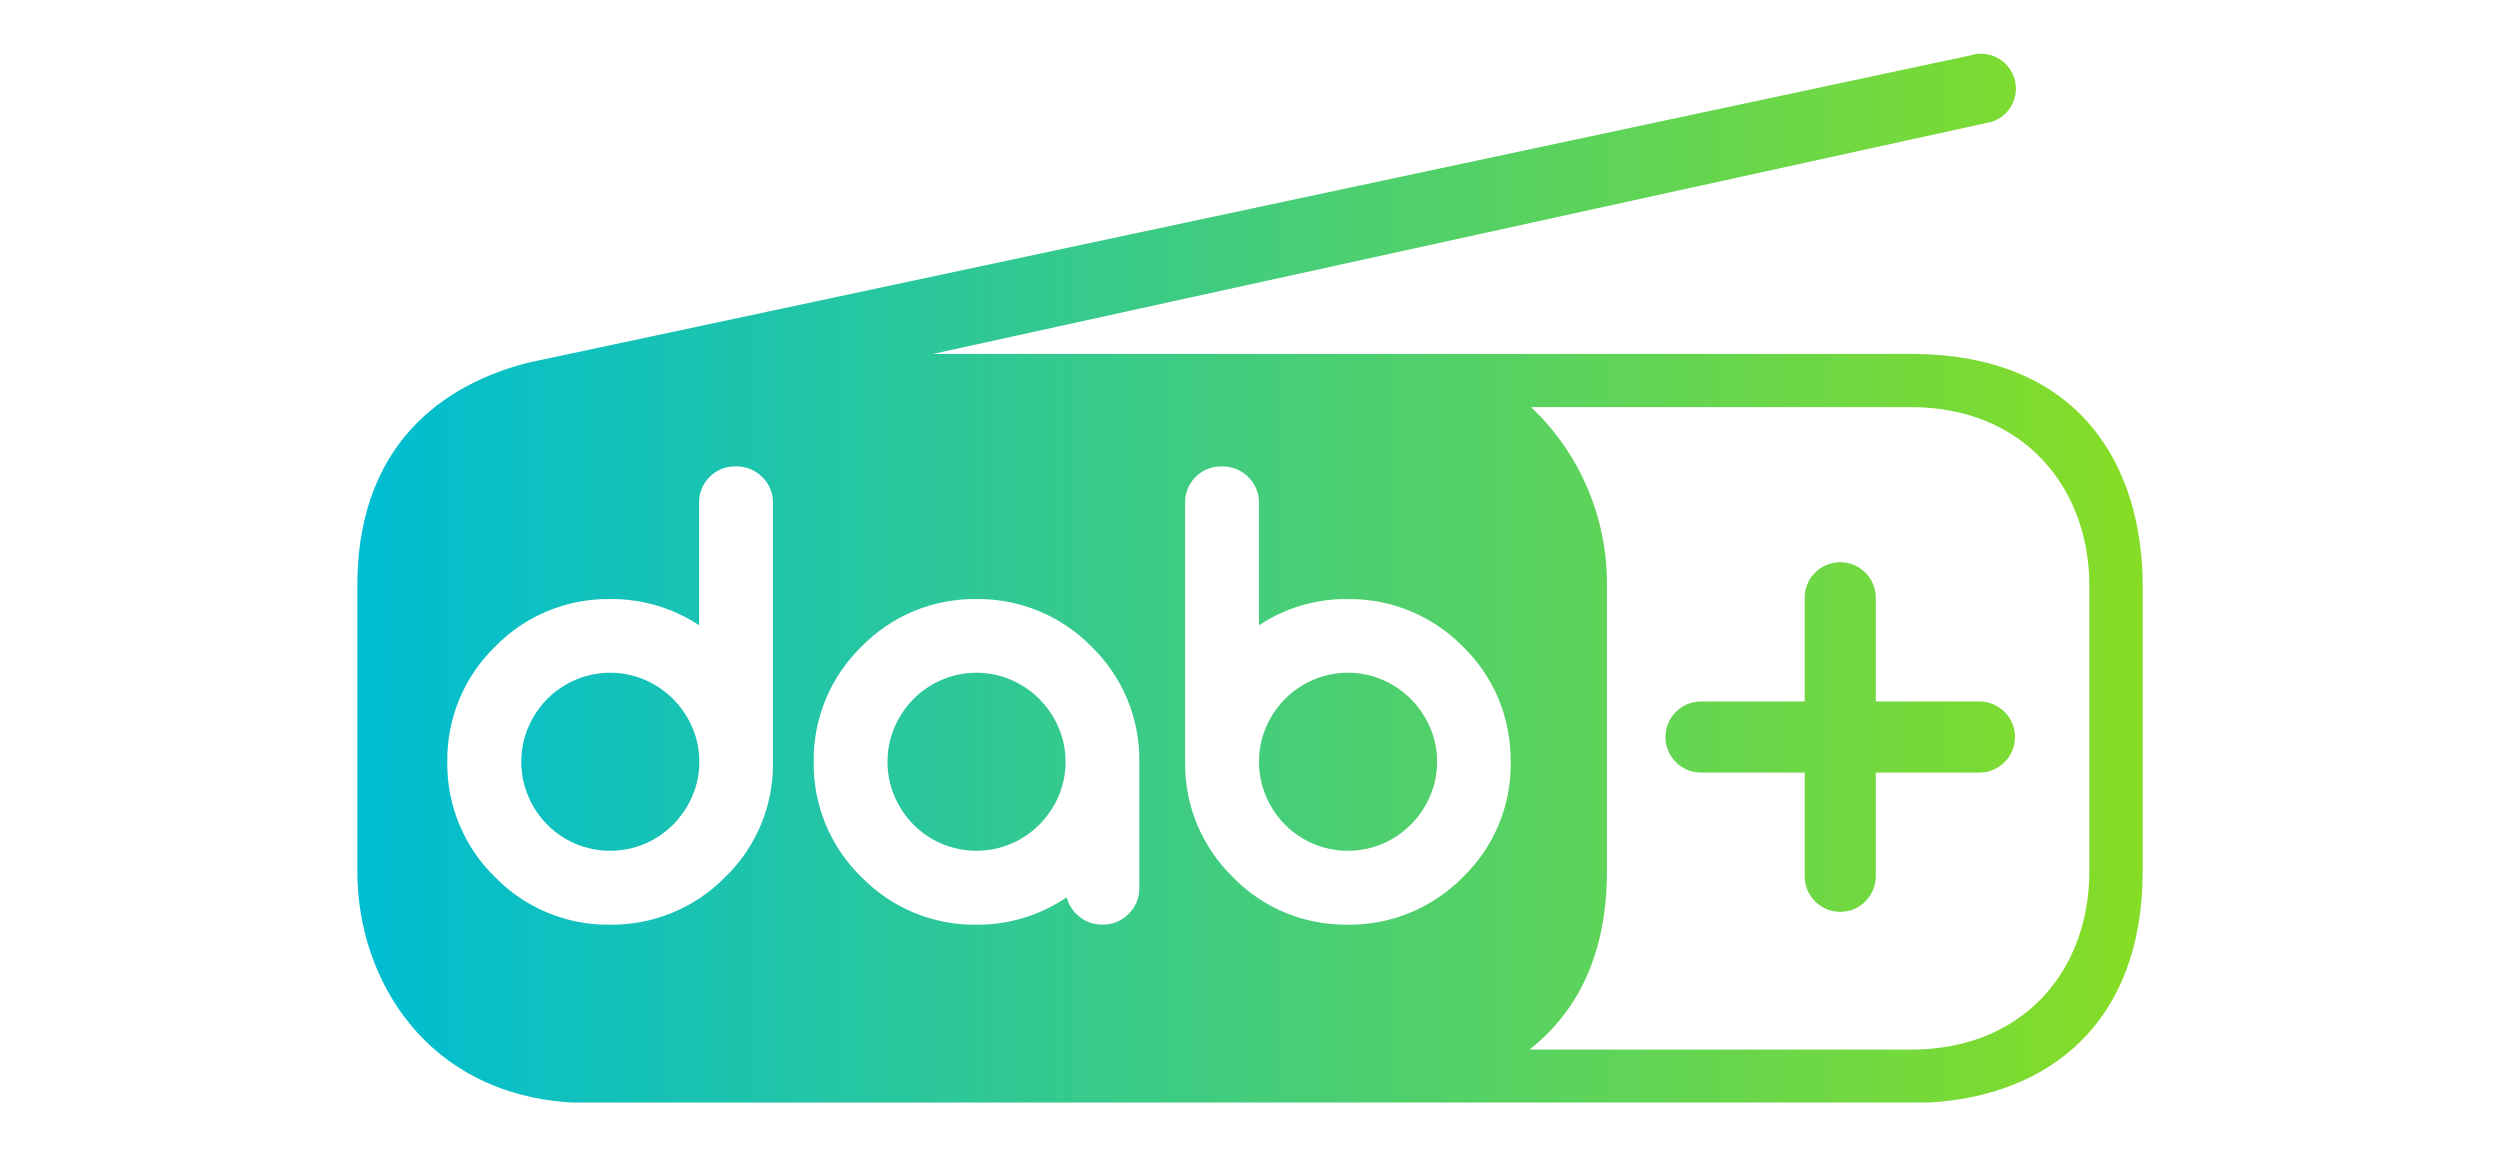
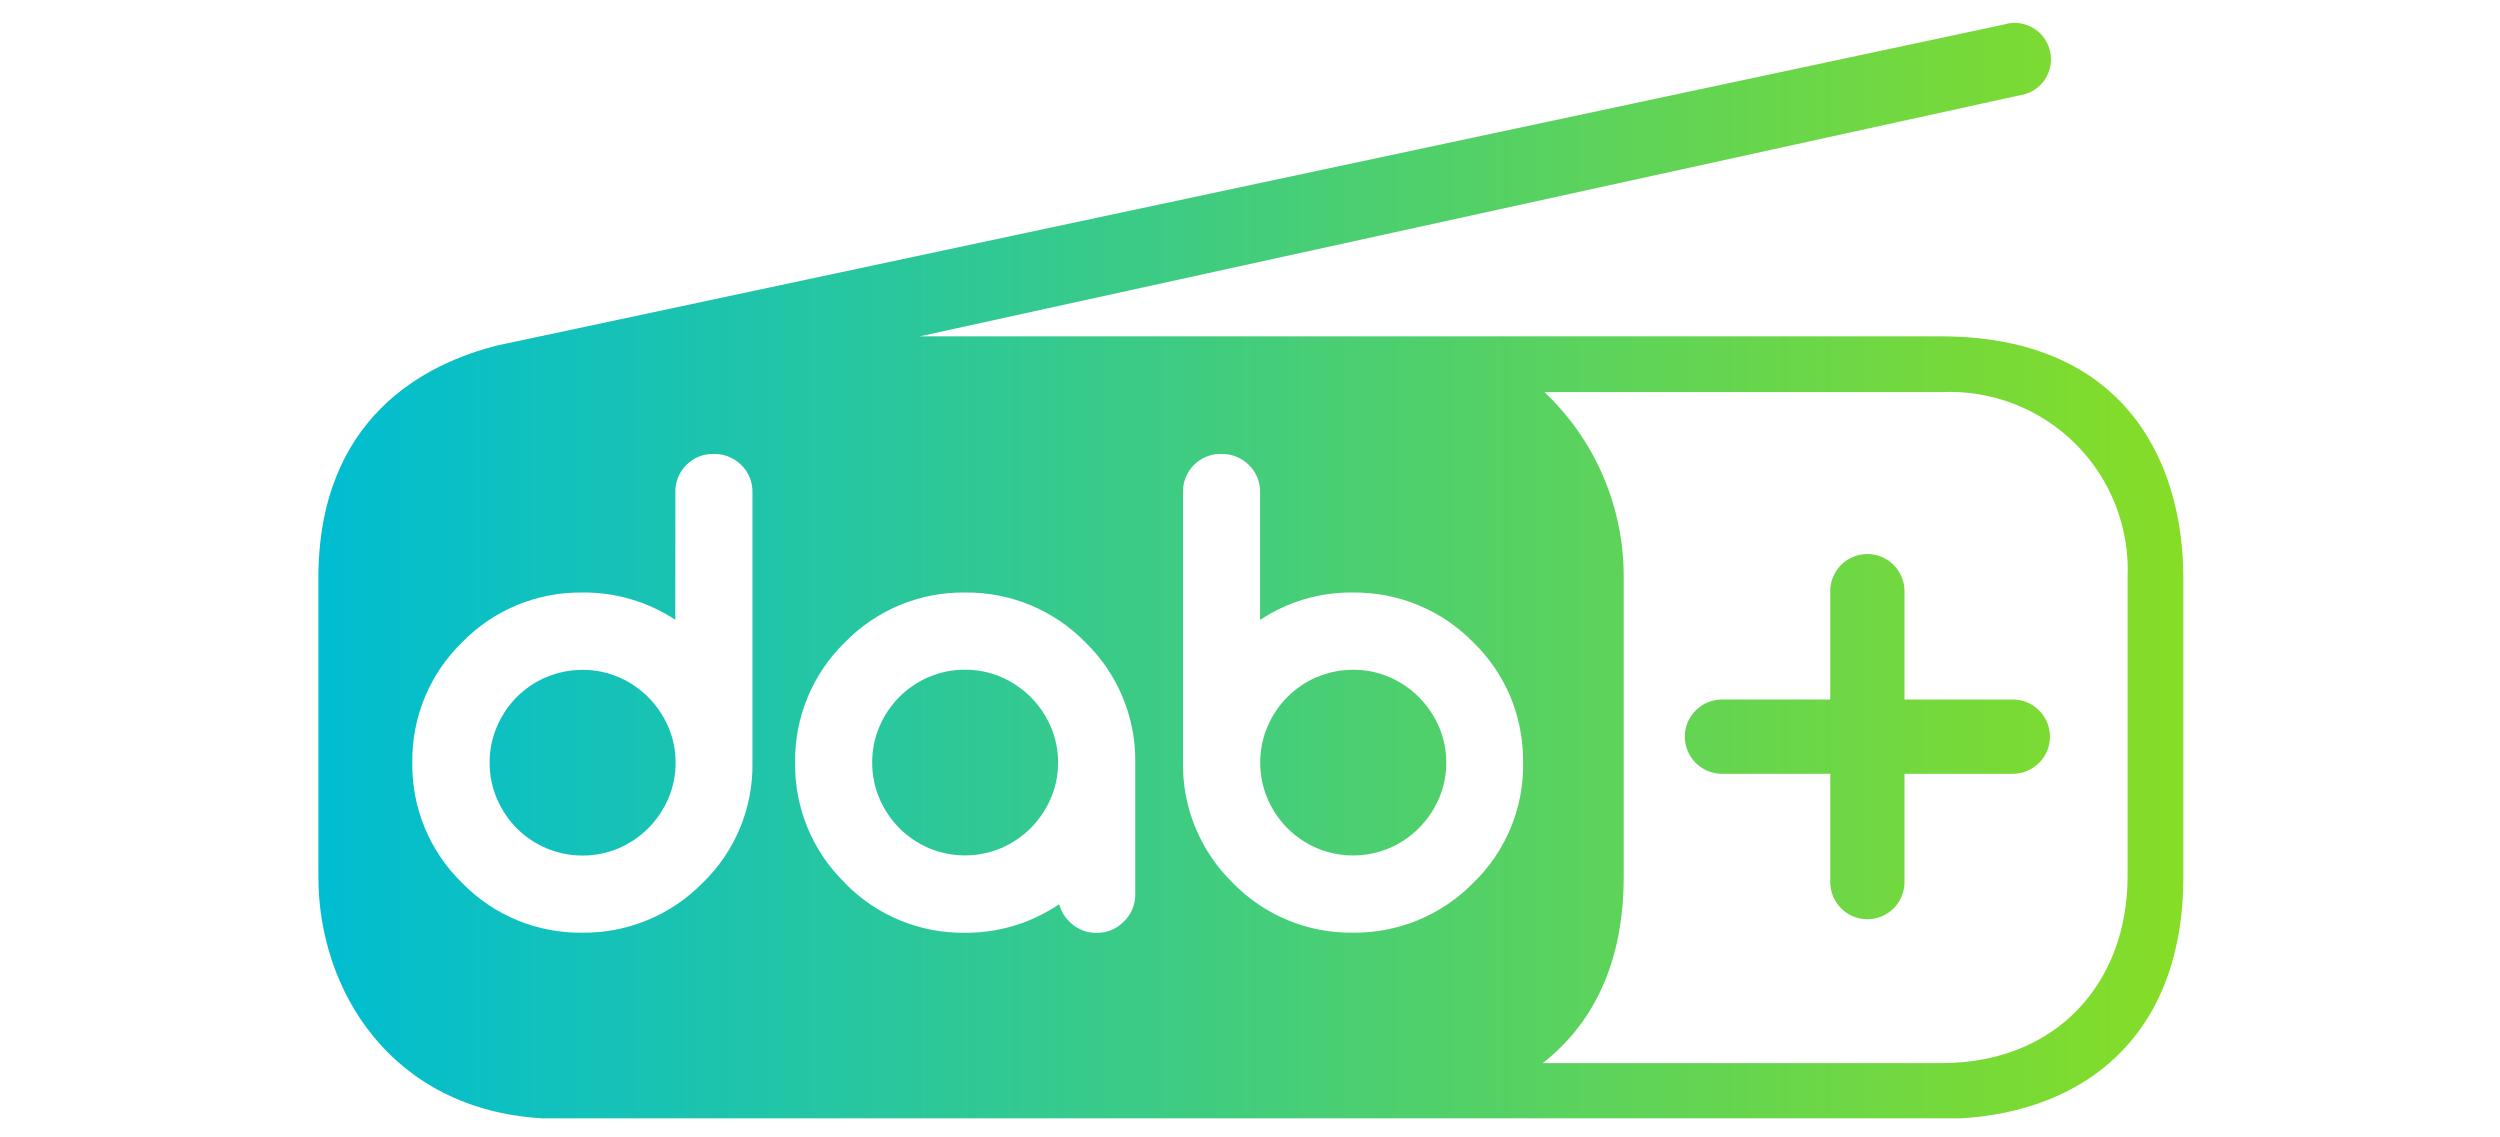
- <svg xmlns="http://www.w3.org/2000/svg" id="Partner_logo02_modify" width="140" height="65" viewBox="0 0 140 65">
+ <svg xmlns="http://www.w3.org/2000/svg" width="110" height="50" viewBox="0 0 110 50">
  <defs>
+     <style>
+       .cls-1 {
+         fill: none;
+       }
+ 
+       .cls-2 {
+         clip-path: url(#clip-path);
+       }
+ 
+       .cls-3 {
+         fill: rgba(0,0,0,0);
+       }
+ 
+       .cls-4 {
+         fill: url(#linear-gradient);
+       }
+     </style>
+     <clipPath id="clip-path">
+       <rect id="사각형_2076" data-name="사각형 2076" class="cls-1" width="110" height="50" transform="translate(516.568 1911.282)" />
+     </clipPath>
    <linearGradient id="linear-gradient" y1="0.5" x2="1" y2="0.5" gradientUnits="objectBoundingBox">
      <stop offset="0" stop-color="#00bdd2" />
      <stop offset="1" stop-color="#86dd25" />
    </linearGradient>
  </defs>
-   <rect id="사각형_2076" data-name="사각형 2076" width="140" height="65" fill="none" />
-   <g id="DAB__logo" data-name="DAB+_logo" transform="translate(20 3)">
-     <g id="Background">
-       <rect id="사각형_2747" data-name="사각형 2747" width="100" height="59" fill="rgba(0,0,0,0)" />
-     </g>
-     <g id="Layer_1">
-       <path id="패스_5206" data-name="패스 5206" d="M90.355.1,9.626,17.3C5.781,18.258.01,21.138.01,29.8h0v15.99c0,6.084,3.9,12.467,11.988,12.95H88.061C94.61,58.362,99.99,54.4,99.99,45.785h0V29.8c0-6.573-3.4-12.98-12.98-12.98H32.245L91.531,3.823A1.95,1.95,0,0,0,92.8,1.374h0A1.95,1.95,0,0,0,90.944.01h0A1.95,1.95,0,0,0,90.355.1M69.989,45.785V29.8A13.592,13.592,0,0,0,65.742,19.8H87.01c6.4,0,9.994,4.6,9.994,9.994h0v15.99c0,5.55-3.678,9.994-9.994,9.994H65.648c2.721-2.127,4.341-5.394,4.341-9.994m-20.953.328a8.825,8.825,0,0,1-2.67-6.448h0V25.177a2.006,2.006,0,0,1,.588-1.471h0a2.006,2.006,0,0,1,1.472-.588h0a2.043,2.043,0,0,1,1.466.582h0a1.982,1.982,0,0,1,.609,1.477h0v6.84a8.77,8.77,0,0,1,4.983-1.47h0a8.885,8.885,0,0,1,6.445,2.668h0a8.9,8.9,0,0,1,2,2.943h0a9.131,9.131,0,0,1,.669,3.507h0a8.76,8.76,0,0,1-2.673,6.45h0a8.889,8.889,0,0,1-6.445,2.668h0a8.824,8.824,0,0,1-6.448-2.67M19.149,25.177a2,2,0,0,1,.589-1.471h0a2,2,0,0,1,1.472-.588h0a2.041,2.041,0,0,1,1.465.582h0a1.981,1.981,0,0,1,.61,1.477h0V39.665a8.759,8.759,0,0,1-2.672,6.45h0a8.9,8.9,0,0,1-6.446,2.668h0a8.824,8.824,0,0,1-6.448-2.67h0a8.821,8.821,0,0,1-2.67-6.448h0a8.828,8.828,0,0,1,2.67-6.449h0a8.83,8.83,0,0,1,6.448-2.669h0a8.872,8.872,0,0,1,4.982,1.466h0Zm9.088,20.936a8.822,8.822,0,0,1-2.67-6.447h0a8.827,8.827,0,0,1,2.67-6.449h0a8.824,8.824,0,0,1,6.447-2.67h0a8.884,8.884,0,0,1,6.446,2.669h0a8.828,8.828,0,0,1,2.672,6.45h0v7.057a1.993,1.993,0,0,1-.6,1.456h0a1.989,1.989,0,0,1-1.455.6h0a2.012,2.012,0,0,1-1.473-.6h0a2.007,2.007,0,0,1-.538-.926h0a9.266,9.266,0,0,1-1.984,1.008h0a8.915,8.915,0,0,1-3.064.522h0a8.82,8.82,0,0,1-6.447-2.67M81.062,30.474v5.809H75.256a1.991,1.991,0,0,0-1.991,1.991h0a1.991,1.991,0,0,0,1.991,1.991h5.806v5.806a1.992,1.992,0,0,0,1.991,1.991h0a1.992,1.992,0,0,0,1.991-1.991h0V40.265H90.85a1.992,1.992,0,0,0,1.991-1.991h0a1.992,1.992,0,0,0-1.991-1.991H85.044V30.474a1.99,1.99,0,0,0-1.991-1.99h0a1.99,1.99,0,0,0-1.991,1.99m-48.334,4.6a5.051,5.051,0,0,0-1.577,1.072h0a5.13,5.13,0,0,0-1.061,1.587h0a4.859,4.859,0,0,0-.389,1.928h0a4.854,4.854,0,0,0,.389,1.927h0a5.123,5.123,0,0,0,1.061,1.588h0a5.061,5.061,0,0,0,1.577,1.072h0a5.011,5.011,0,0,0,3.9,0h0a5.071,5.071,0,0,0,1.587-1.081h0a5.129,5.129,0,0,0,1.067-1.588h0a4.793,4.793,0,0,0,.389-1.918h0a4.809,4.809,0,0,0-.389-1.919h0a5.149,5.149,0,0,0-1.068-1.588h0a5.085,5.085,0,0,0-1.586-1.08h0a4.816,4.816,0,0,0-1.939-.4h0a4.864,4.864,0,0,0-1.957.4m20.8,0a5.067,5.067,0,0,0-1.577,1.072h0a5.077,5.077,0,0,0-1.061,1.588h0a4.849,4.849,0,0,0-.389,1.926h0a4.845,4.845,0,0,0,.389,1.928h0a5.087,5.087,0,0,0,1.06,1.587h0a5.018,5.018,0,0,0,1.578,1.073h0a5.011,5.011,0,0,0,3.9,0h0a5.061,5.061,0,0,0,1.586-1.081h0a5.167,5.167,0,0,0,1.068-1.588h0a4.778,4.778,0,0,0,.389-1.919h0a4.775,4.775,0,0,0-.389-1.917h0a5.189,5.189,0,0,0-1.068-1.589h0a5.109,5.109,0,0,0-1.586-1.08h0a4.824,4.824,0,0,0-1.94-.4h0a4.863,4.863,0,0,0-1.956.4m-41.317,0a5.088,5.088,0,0,0-1.579,1.072h0a5.122,5.122,0,0,0-1.058,1.587h0a4.841,4.841,0,0,0-.39,1.927h0a4.828,4.828,0,0,0,.39,1.928h0a5.111,5.111,0,0,0,1.058,1.587h0a5.056,5.056,0,0,0,1.579,1.073h0a5.007,5.007,0,0,0,3.9,0h0a5.075,5.075,0,0,0,1.586-1.08h0a5.151,5.151,0,0,0,1.067-1.589h0a4.778,4.778,0,0,0,.389-1.919h0a4.783,4.783,0,0,0-.389-1.918h0a5.158,5.158,0,0,0-1.067-1.588h0a5.08,5.08,0,0,0-1.586-1.08h0a4.818,4.818,0,0,0-1.94-.4h0a4.859,4.859,0,0,0-1.956.4" fill="url(#linear-gradient)" />
+   <g id="마스크_그룹_34" data-name="마스크 그룹 34" class="cls-2" transform="translate(-516.568 -1911.282)">
+     <g id="DAB__logo" data-name="DAB+_logo" transform="translate(530.568 1912.281)">
+       <g id="Background">
+         <rect id="사각형_2746" data-name="사각형 2746" class="cls-3" width="82.075" height="48.424" />
+       </g>
+       <g id="Layer_1" transform="translate(0.008 0.008)">
+         <path id="패스_5205" data-name="패스 5205" class="cls-4" d="M74.161.086,7.9,14.2C4.747,14.987.01,17.351.01,24.456h0V37.58c0,4.993,3.2,10.232,9.839,10.629H72.278c5.375-.306,9.791-3.561,9.791-10.629h0V24.456c0-5.395-2.791-10.653-10.653-10.653H26.467L75.126,3.14A1.6,1.6,0,0,0,76.17,1.13h0A1.6,1.6,0,0,0,74.644.01h0a1.6,1.6,0,0,0-.483.076M57.445,37.58V24.456a11.156,11.156,0,0,0-3.486-8.2H71.415a7.831,7.831,0,0,1,8.2,8.2h0V37.58c0,4.555-3.019,8.2-8.2,8.2H53.882c2.233-1.746,3.563-4.427,3.563-8.2m-17.2.269a7.243,7.243,0,0,1-2.191-5.292h0V20.666a1.647,1.647,0,0,1,.483-1.207h0a1.647,1.647,0,0,1,1.208-.483h0a1.677,1.677,0,0,1,1.2.478h0a1.627,1.627,0,0,1,.5,1.212h0V26.28a7.2,7.2,0,0,1,4.09-1.206h0a7.292,7.292,0,0,1,5.29,2.19h0a7.3,7.3,0,0,1,1.645,2.415h0a7.494,7.494,0,0,1,.549,2.878h0a7.19,7.19,0,0,1-2.194,5.294h0a7.3,7.3,0,0,1-5.29,2.19h0a7.242,7.242,0,0,1-5.292-2.191M15.719,20.666a1.643,1.643,0,0,1,.483-1.207h0a1.643,1.643,0,0,1,1.208-.483h0a1.675,1.675,0,0,1,1.2.478h0a1.626,1.626,0,0,1,.5,1.212h0V32.557a7.189,7.189,0,0,1-2.193,5.294h0a7.3,7.3,0,0,1-5.291,2.19h0a7.242,7.242,0,0,1-5.292-2.191h0a7.24,7.24,0,0,1-2.191-5.292h0a7.246,7.246,0,0,1,2.191-5.293h0a7.247,7.247,0,0,1,5.292-2.191h0a7.281,7.281,0,0,1,4.089,1.2h0Zm7.459,17.183a7.241,7.241,0,0,1-2.191-5.291h0a7.244,7.244,0,0,1,2.191-5.293h0a7.243,7.243,0,0,1,5.291-2.191h0a7.291,7.291,0,0,1,5.291,2.191h0a7.246,7.246,0,0,1,2.193,5.294h0V38.35a1.636,1.636,0,0,1-.5,1.2h0a1.633,1.633,0,0,1-1.194.5h0a1.651,1.651,0,0,1-1.209-.5h0a1.647,1.647,0,0,1-.442-.76h0a7.605,7.605,0,0,1-1.628.827h0a7.317,7.317,0,0,1-2.515.428h0a7.239,7.239,0,0,1-5.291-2.191M66.533,25.014v4.768H61.768a1.634,1.634,0,0,0-1.634,1.634h0a1.634,1.634,0,0,0,1.634,1.634h4.765v4.765a1.635,1.635,0,0,0,1.634,1.634h0A1.635,1.635,0,0,0,69.8,37.815h0V33.049h4.765A1.635,1.635,0,0,0,76.2,31.415h0a1.635,1.635,0,0,0-1.634-1.634H69.8V25.014a1.634,1.634,0,0,0-1.634-1.633h0a1.634,1.634,0,0,0-1.634,1.633m-39.67,3.779a4.145,4.145,0,0,0-1.294.88h0a4.211,4.211,0,0,0-.871,1.3h0a3.988,3.988,0,0,0-.319,1.582h0a3.984,3.984,0,0,0,.319,1.582h0a4.2,4.2,0,0,0,.871,1.3h0a4.154,4.154,0,0,0,1.294.88h0a4.113,4.113,0,0,0,3.2,0h0a4.162,4.162,0,0,0,1.3-.887h0a4.209,4.209,0,0,0,.876-1.3h0a3.934,3.934,0,0,0,.319-1.574h0a3.947,3.947,0,0,0-.319-1.575h0a4.226,4.226,0,0,0-.877-1.3h0a4.174,4.174,0,0,0-1.3-.886h0a3.953,3.953,0,0,0-1.591-.324h0a3.992,3.992,0,0,0-1.606.324m17.072,0a4.159,4.159,0,0,0-1.294.88h0a4.167,4.167,0,0,0-.871,1.3h0a3.98,3.98,0,0,0-.319,1.581h0a3.976,3.976,0,0,0,.319,1.582h0a4.175,4.175,0,0,0,.87,1.3h0a4.119,4.119,0,0,0,1.3.881h0a4.113,4.113,0,0,0,3.2,0h0a4.153,4.153,0,0,0,1.3-.887h0a4.241,4.241,0,0,0,.877-1.3h0a3.921,3.921,0,0,0,.319-1.575h0a3.919,3.919,0,0,0-.319-1.573h0a4.259,4.259,0,0,0-.877-1.3h0a4.193,4.193,0,0,0-1.3-.886h0a3.96,3.96,0,0,0-1.592-.324h0a3.991,3.991,0,0,0-1.605.324m-33.911,0a4.176,4.176,0,0,0-1.3.88h0a4.2,4.2,0,0,0-.868,1.3h0a3.973,3.973,0,0,0-.32,1.582h0a3.963,3.963,0,0,0,.32,1.582h0a4.2,4.2,0,0,0,.868,1.3h0a4.15,4.15,0,0,0,1.3.881h0a4.109,4.109,0,0,0,3.2,0h0a4.165,4.165,0,0,0,1.3-.886h0a4.228,4.228,0,0,0,.876-1.3h0a3.921,3.921,0,0,0,.319-1.575h0a3.926,3.926,0,0,0-.319-1.574h0a4.234,4.234,0,0,0-.876-1.3h0a4.169,4.169,0,0,0-1.3-.886h0a3.954,3.954,0,0,0-1.592-.324h0a3.988,3.988,0,0,0-1.605.324" transform="translate(-0.01 -0.01)" />
+       </g>
    </g>
  </g>
</svg>
